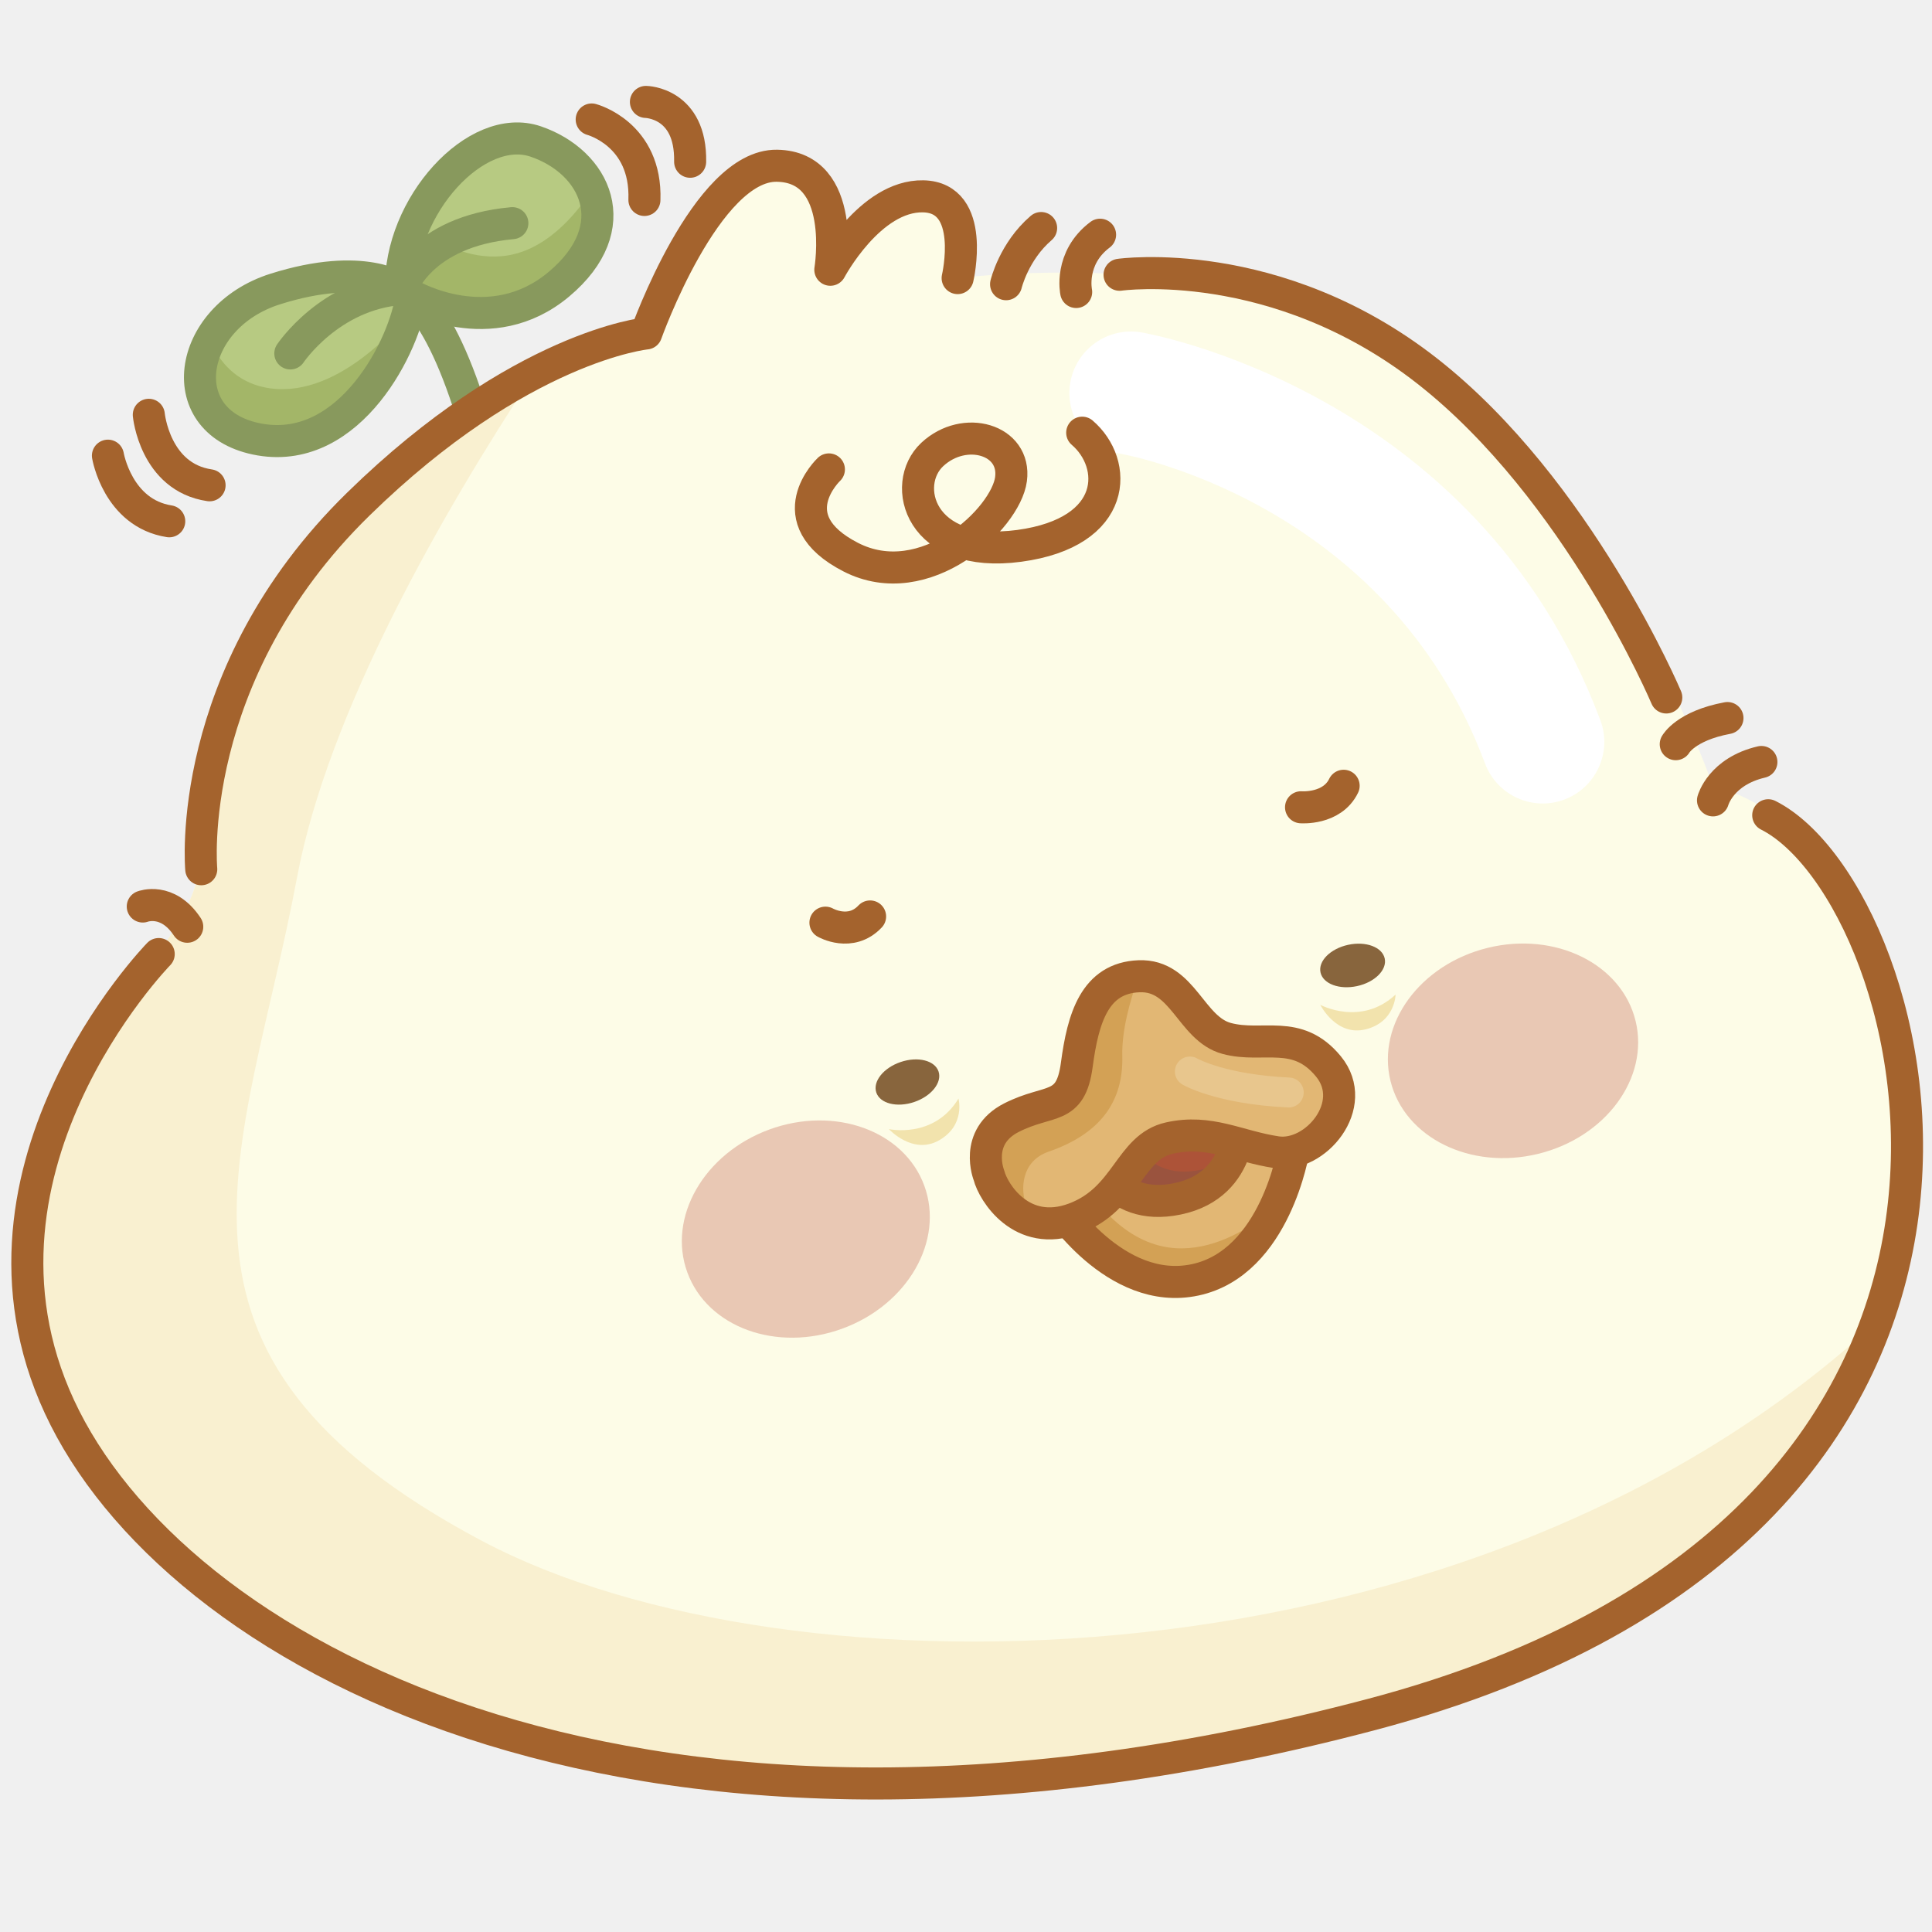
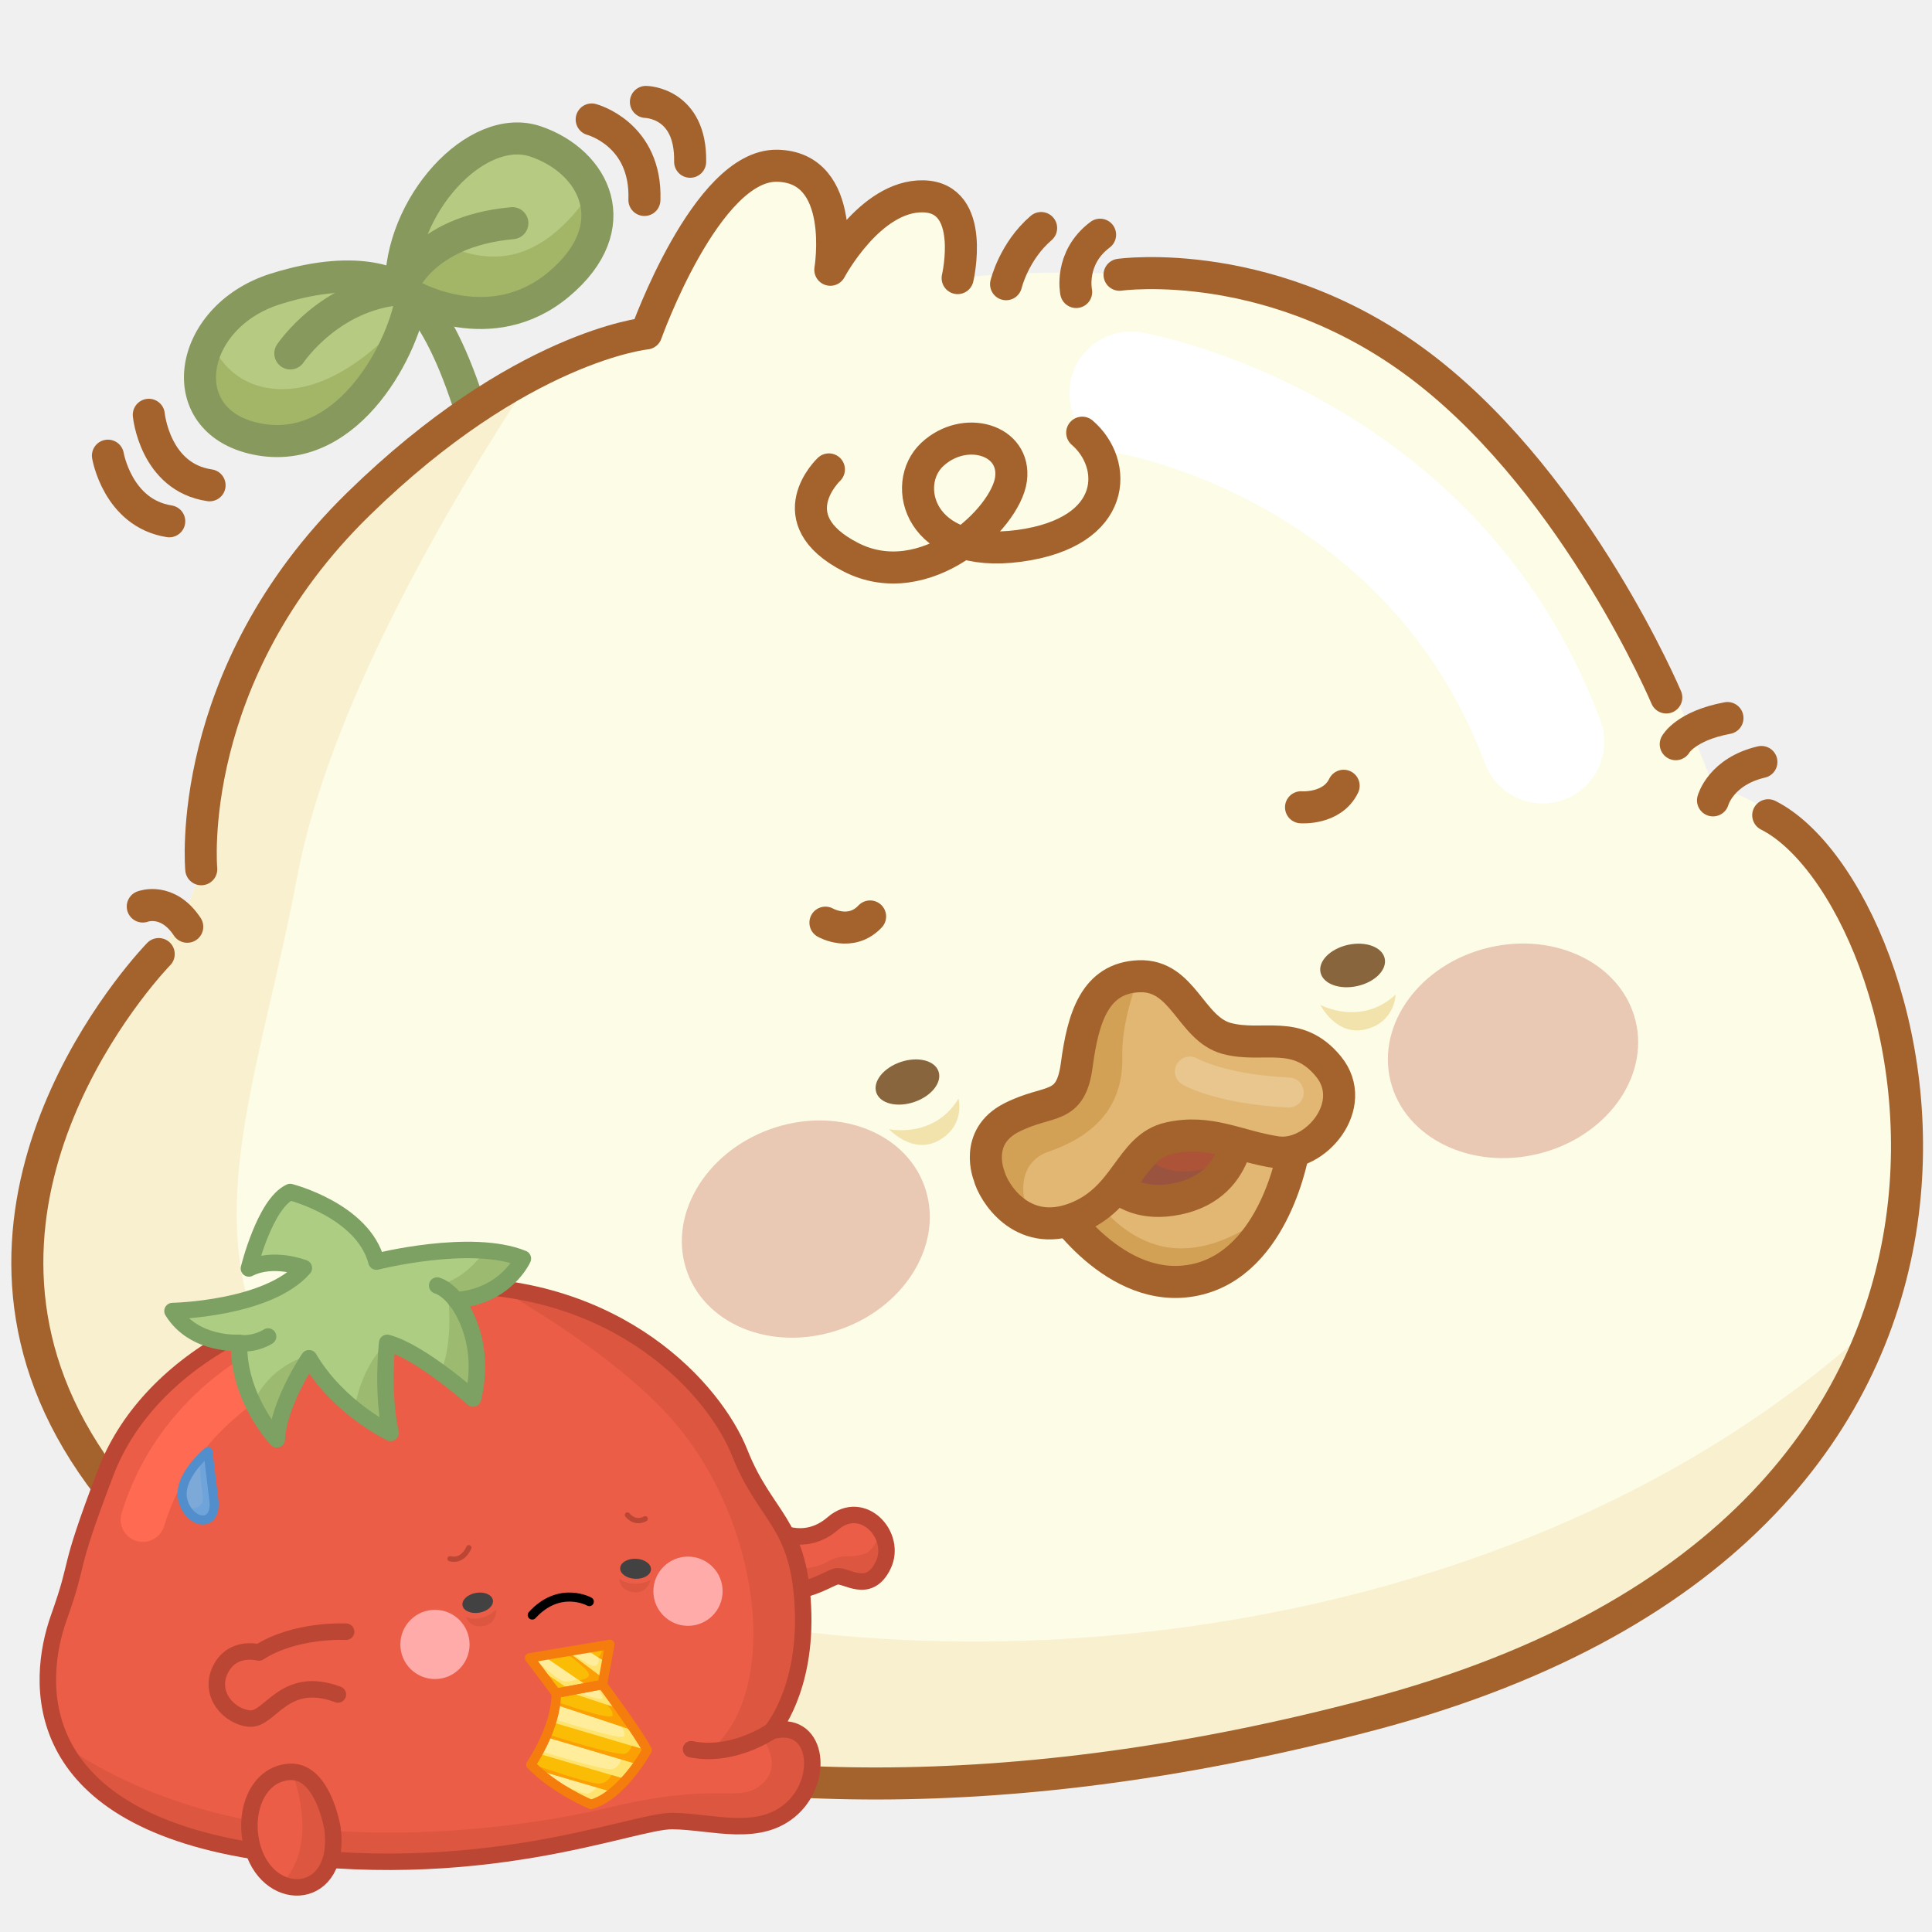
<svg xmlns="http://www.w3.org/2000/svg" width="100%" height="100%" viewBox="0 0 200 200" version="1.1" xml:space="preserve" style="fill-rule:evenodd;clip-rule:evenodd;stroke-linecap:round;stroke-linejoin:round;stroke-miterlimit:1.5;">
  <g transform="matrix(0.086716,0,0,0.086716,-55.8866,-68.91501)">
    <g transform="matrix(1,0,0,1,0,3.716184)">
      <g>
        <g>
          <path d="M1127.936,1125.984C1127.936,1125.984 1140.11,1009.434 1219.692,978.485C1299.275,947.536 1352.114,991.967 1357.38,1041.72C1362.646,1091.473 1306.153,1155.336 1233.939,1158.283C1161.725,1161.231 1149.774,1146.334 1132.415,1161.151C1115.056,1175.968 1088.528,1289.28 1014.841,1307.54C941.153,1325.8 877.145,1306.15 884.095,1236.392C891.045,1166.634 978.901,1129.795 1027.328,1123.406C1075.756,1117.018 1127.936,1125.984 1127.936,1125.984Z" style="fill:rgb(183,202,130);" />
          <path d="M1123.511,1174.476C1105.668,1208.903 1077.072,1292.118 1014.841,1307.54C941.153,1325.8 877.145,1306.15 884.095,1236.392C885.432,1222.975 889.762,1210.776 896.228,1199.777C907.548,1224.556 927.112,1246.14 959.145,1253.176C1044.77,1271.984 1123.511,1174.476 1123.511,1174.476ZM1351.019,1017.928C1354.363,1025.507 1356.514,1033.542 1357.38,1041.72C1362.646,1091.473 1306.153,1155.336 1233.939,1158.283C1161.725,1161.231 1149.774,1146.334 1132.415,1161.151C1129.716,1163.455 1126.796,1168.139 1123.511,1174.476L1114.115,1124.071C1122.743,1125.091 1127.936,1125.984 1127.936,1125.984C1127.936,1125.984 1131.033,1096.331 1144.316,1062.968C1169.011,1081.937 1204.189,1100.58 1244.229,1096.762C1294.491,1091.969 1331.294,1048.227 1351.019,1017.928Z" style="fill:rgb(163,182,104);" />
          <path d="M1123.221,1136.032C1123.221,1136.032 1170.575,1146.91 1216.648,1315.847" style="fill:none;stroke:rgb(136,153,93);stroke-width:38.26px;" />
          <path d="M991.056,1212.921C991.056,1212.921 1038.173,1142.25 1123.221,1136.032" style="fill:none;stroke:rgb(136,153,93);stroke-width:38.26px;" />
          <path d="M1123.221,1136.032C1123.221,1136.032 1145.309,1067.482 1256.119,1057.408" style="fill:none;stroke:rgb(136,153,93);stroke-width:38.26px;" />
          <path d="M1123.221,1136.032C1123.221,1136.032 1079.58,1102.359 973.057,1136.032C866.534,1169.704 847.465,1297.603 955.303,1315.847C1063.142,1334.092 1128.741,1201.678 1135.731,1143.814C1135.731,1143.814 1230.159,1198.719 1311.696,1130.292C1393.232,1061.866 1355.094,984.275 1284.079,959.945C1213.063,935.616 1120.833,1037.261 1123.221,1136.032Z" style="fill:none;stroke:rgb(136,153,93);stroke-width:38.26px;" />
          <g>
            <path d="M884.095,1813.322C884.095,1813.322 887.843,1579.943 1040.254,1416.815C1192.665,1253.687 1419.047,1180.651 1419.047,1180.651C1419.047,1180.651 1509.035,987.18 1571.132,988.86C1633.229,990.54 1637.903,1084.577 1637.903,1084.577C1637.903,1084.577 1695.257,1023.648 1749.974,1025.55C1804.692,1027.452 1787.685,1122.989 1787.685,1122.989C1787.685,1122.989 2198.818,1070.317 2397.667,1263.213C2596.516,1456.108 2689.428,1729.773 2689.428,1729.773C2689.428,1729.773 2854.894,1758.486 2903.717,2010.354C2952.539,2262.221 2907.526,2671.408 2332.295,2823.433C1757.064,2975.458 1229.963,2975.72 861.245,2657.669C492.526,2339.617 754.612,2024.35 801.581,1968.251C848.549,1912.151 881.538,1864.523 884.095,1813.322Z" style="fill:rgb(253,252,231);" />
            <path d="M2888.019,2365.79C2829.366,2551.18 2674.842,2732.903 2332.295,2823.433C1757.064,2975.458 1229.963,2975.72 861.245,2657.669C492.526,2339.617 754.612,2024.35 801.581,1968.251C848.549,1912.151 881.538,1864.523 884.095,1813.322C884.095,1813.322 887.843,1579.943 1040.254,1416.815C1113.825,1338.071 1204.631,1280.32 1278.891,1241.643C1174.15,1401.191 1036.216,1639.867 998.976,1838.91C936.76,2171.442 799.457,2407.431 1219.948,2630.549C1584.362,2823.911 2404.773,2816.189 2888.019,2365.79Z" style="fill:rgb(249,240,208);" />
            <g transform="matrix(1,0,0,1,8.9984,28.48945)">
              <path d="M1973.382,1304.264C1933.374,1297.511 1906.374,1259.547 1913.126,1219.538C1919.879,1179.53 1957.843,1152.53 1997.852,1159.282C1997.852,1159.282 2397.82,1225.973 2545.994,1622.455C2560.198,1660.462 2540.873,1702.851 2502.866,1717.055C2464.859,1731.259 2422.47,1711.934 2408.266,1673.927C2290.415,1358.584 1973.382,1304.264 1973.382,1304.264Z" style="fill:white;" />
            </g>
          </g>
          <path d="M1350.831,933.636C1350.831,933.636 1416.547,950.831 1413.77,1029.701" style="fill:none;stroke:rgb(164,99,45);stroke-width:38.26px;" />
          <g transform="matrix(0.97225,-0.233946,0.233946,0.97225,-181.7048,364.0661)">
            <path d="M1424.598,907.056C1424.598,907.056 1477.041,920.406 1459.215,988.849" style="fill:none;stroke:rgb(164,99,45);stroke-width:38.26px;" />
          </g>
          <path d="M822.116,1286.176C822.116,1286.176 829.178,1360.735 894.666,1370.325" style="fill:none;stroke:rgb(164,99,45);stroke-width:38.26px;" />
          <path d="M773.32,1334.971C773.32,1334.971 784.877,1403.67 846.513,1413.3" style="fill:none;stroke:rgb(164,99,45);stroke-width:38.26px;" />
        </g>
      </g>
      <g>
        <path d="M1634,1351.377C1634,1351.377 1571.375,1410.424 1659.945,1456.05C1748.514,1501.677 1845.136,1410.424 1851.398,1363.008C1857.661,1315.591 1795.931,1297.699 1757.461,1333.484C1718.991,1369.27 1742.252,1458.734 1861.239,1442.631C1980.227,1426.527 1979.332,1344.22 1936.389,1307.54" style="fill:none;stroke:rgb(164,99,45);stroke-width:38.26px;" />
        <path d="M884.727,1828.678C884.727,1828.678 863.138,1597.206 1072.345,1392.676C1265.628,1203.716 1415.891,1189.072 1415.891,1189.072C1415.891,1189.072 1487.638,987.538 1571.962,988.866C1656.287,990.194 1635.704,1113.029 1635.704,1113.029C1635.704,1113.029 1682.846,1024.057 1746.587,1025.385C1810.329,1026.713 1787.685,1122.989 1787.685,1122.989" style="fill:none;stroke:rgb(164,99,45);stroke-width:38.26px;" />
        <path d="M1845.519,1130.292C1845.519,1130.292 1854.815,1091.118 1887.349,1063.231" style="fill:none;stroke:rgb(164,99,45);stroke-width:38.26px;" />
        <path d="M1929.18,1139.588C1929.18,1139.588 1920.548,1099.086 1957.73,1071.199" style="fill:none;stroke:rgb(164,99,45);stroke-width:38.26px;" />
        <path d="M1980.97,1119.005C1980.97,1119.005 2167.546,1092.446 2348.146,1233.872C2528.747,1375.298 2633.655,1623.624 2633.655,1623.624" style="fill:none;stroke:rgb(164,99,45);stroke-width:38.26px;" />
        <path d="M2644.942,1679.398C2644.942,1679.398 2656.894,1657.487 2706.692,1648.191" style="fill:none;stroke:rgb(164,99,45);stroke-width:38.26px;" />
        <path d="M2689.428,1746.459C2689.428,1746.459 2698.724,1711.933 2747.194,1700.645" style="fill:none;stroke:rgb(164,99,45);stroke-width:38.26px;" />
        <g>
          <path d="M814.913,1873.188C814.913,1873.188 844.482,1861.722 868.016,1897.325" style="fill:none;stroke:rgb(164,99,45);stroke-width:38.26px;" />
          <path d="M833.948,1929.943C833.948,1929.943 575.671,2194.192 721.978,2483.821C868.286,2773.45 1413.207,3067.558 2282.094,2837.646C3150.981,2607.734 2941.971,1858.282 2755.354,1764.227" style="fill:none;stroke:rgb(164,99,45);stroke-width:38.26px;" />
        </g>
      </g>
    </g>
    <g>
      <g>
        <path d="M1904.903,2231.628C1904.903,2231.628 1975.272,2343.112 2071.338,2322.555C2167.404,2301.997 2188.752,2167.274 2188.752,2167.274C2188.752,2167.274 2199.031,2134.771 2170.567,2130.423C2142.103,2126.074 2017.573,2126.074 1999.783,2132.004C1981.993,2137.934 1904.903,2231.628 1904.903,2231.628Z" style="fill:rgb(226,183,116);" />
        <path d="M1932.688,2198.832C1953.41,2233.88 1994.356,2285.521 2055.525,2284.998C2097.499,2284.639 2136.42,2261.572 2166.416,2236.479C2149.116,2272.935 2119.692,2312.207 2071.338,2322.555C1975.272,2343.112 1904.903,2231.628 1904.903,2231.628C1904.903,2231.628 1916.985,2216.943 1932.688,2198.832Z" style="fill:rgb(211,161,85);" />
        <g transform="matrix(0.947095,-0.320954,0.320954,0.947095,-582.6476,658.8629)">
          <ellipse cx="1729.98" cy="2093.546" rx="39.217" ry="25.211" style="fill:rgb(136,101,61);" />
        </g>
        <g transform="matrix(0.977101,-0.212778,0.212778,0.977101,123.3698,269.7625)">
          <ellipse cx="1729.98" cy="2093.546" rx="39.217" ry="25.211" style="fill:rgb(136,101,61);" />
        </g>
        <g transform="matrix(0.939167,-0.34346,0.34346,0.939167,-678.0275,682.0294)">
          <ellipse cx="1602.87" cy="2268.446" rx="150.615" ry="126.588" style="fill:rgb(233,200,180);" />
        </g>
        <g transform="matrix(0.971475,-0.237141,0.237141,0.971475,355.5913,225.544)">
          <ellipse cx="1602.87" cy="2268.446" rx="150.615" ry="126.588" style="fill:rgb(233,200,180);" />
        </g>
        <path d="M1949.87,2169.025C1949.87,2169.025 1969.057,2242.764 2050.32,2225.834C2131.584,2208.904 2123.934,2125.007 2123.934,2125.007C2123.934,2125.007 1990.125,2105.816 1981.472,2106.194C1972.819,2106.572 1949.87,2169.025 1949.87,2169.025Z" style="fill:rgb(173,83,56);" />
        <path d="M1904.903,2231.628C1904.903,2231.628 1975.272,2343.112 2071.338,2322.555C2167.404,2301.997 2188.752,2167.274 2188.752,2167.274C2188.752,2167.274 2199.031,2134.771 2170.567,2130.423C2142.103,2126.074 2017.573,2126.074 1999.783,2132.004C1981.993,2137.934 1904.903,2231.628 1904.903,2231.628Z" style="fill:none;stroke:rgb(164,99,45);stroke-width:38.26px;" />
        <path d="M1958.74,2189.041L1995.474,2146.375C1995.474,2146.375 2011.971,2212.686 2090.897,2187.779C2099.079,2185.197 2105.71,2183.883 2111.013,2183.613C2100.72,2201.941 2082.485,2219.133 2050.32,2225.834C1997.47,2236.844 1970.876,2209.505 1958.74,2189.041Z" style="fill:rgb(154,83,62);" />
        <path d="M1949.87,2169.025C1949.87,2169.025 1969.057,2242.764 2050.32,2225.834C2131.584,2208.904 2123.934,2125.007 2123.934,2125.007C2123.934,2125.007 1990.125,2105.816 1981.472,2106.194C1972.819,2106.572 1949.87,2169.025 1949.87,2169.025Z" style="fill:none;stroke:rgb(164,99,45);stroke-width:38.26px;" />
        <path d="M1825.109,2197.871C1825.109,2197.871 1806.537,2152.06 1851.935,2128.949C1897.333,2105.837 1922.509,2121.52 1929.938,2065.804C1937.366,2010.088 1951.399,1962.213 2004.226,1960.149C2057.053,1958.086 2065.72,2022.882 2109.055,2034.438C2152.389,2045.994 2192.835,2022.056 2230.392,2067.867C2267.949,2113.678 2214.787,2177.236 2168.318,2170.22C2121.849,2163.204 2088.832,2142.568 2040.544,2153.299C1992.257,2164.029 1990.194,2225.936 1927.049,2249.461C1863.904,2272.985 1830.061,2217.682 1825.109,2197.871Z" style="fill:rgb(226,183,116);" />
        <path d="M1877.455,2252.236C1845.954,2242.564 1828.551,2211.642 1825.109,2197.871C1825.109,2197.871 1806.537,2152.06 1851.935,2128.949C1897.333,2105.837 1922.509,2121.52 1929.938,2065.804C1937.363,2010.115 1951.385,1962.261 2004.147,1960.153C1992.977,1989.467 1983.485,2026.021 1984.251,2055.132C1985.71,2110.572 1957.26,2148.505 1895.984,2169.66C1861.152,2181.685 1859.085,2221.762 1877.455,2252.236Z" style="fill:rgb(211,161,85);" />
        <path d="M1825.109,2197.871C1825.109,2197.871 1806.537,2152.06 1851.935,2128.949C1897.333,2105.837 1922.509,2121.52 1929.938,2065.804C1937.366,2010.088 1951.399,1962.213 2004.226,1960.149C2057.053,1958.086 2065.72,2022.882 2109.055,2034.438C2152.389,2045.994 2192.835,2022.056 2230.392,2067.867C2267.949,2113.678 2214.787,2177.236 2168.318,2170.22C2121.849,2163.204 2088.832,2142.568 2040.544,2153.299C1992.257,2164.029 1990.194,2225.936 1927.049,2249.461C1863.904,2272.985 1830.061,2217.682 1825.109,2197.871Z" style="fill:none;stroke:rgb(164,99,45);stroke-width:38.26px;" />
        <path d="M2055.888,2089.308C2047.379,2084.315 2044.525,2073.354 2049.517,2064.845C2054.51,2056.336 2065.471,2053.482 2073.98,2058.474C2073.98,2058.474 2107.627,2077.467 2183.778,2081.067C2193.633,2081.532 2201.255,2089.911 2200.789,2099.766C2200.323,2109.62 2191.945,2117.242 2182.09,2116.776C2094.35,2112.629 2055.888,2089.308 2055.888,2089.308Z" style="fill:rgb(232,198,141);" />
      </g>
      <path d="M1705.613,2142.619C1705.613,2142.619 1759.374,2154.588 1788.698,2106.189C1788.698,2106.189 1797.267,2137.732 1765.753,2155.885C1734.239,2174.038 1705.613,2142.619 1705.613,2142.619Z" style="fill:rgb(242,227,173);" />
      <g transform="matrix(0.961545,0.274648,-0.274648,0.961545,1169.055,-534.4224)">
        <path d="M1705.613,2142.619C1705.613,2142.619 1759.374,2154.588 1788.698,2106.189C1788.698,2106.189 1797.267,2137.732 1765.753,2155.885C1734.239,2174.038 1705.613,2142.619 1705.613,2142.619Z" style="fill:rgb(242,227,173);" />
      </g>
      <path d="M1629.865,1896.172C1629.865,1896.172 1659.981,1913.452 1683.186,1888.766" style="fill:none;stroke:rgb(164,99,45);stroke-width:38.26px;" />
      <path d="M2197.632,1758.427C2197.632,1758.427 2234.661,1761.389 2248.485,1732.754" style="fill:none;stroke:rgb(164,99,45);stroke-width:38.26px;" />
    </g>
  </g>
+   <g transform="matrix(1,0,0,1,-1980.795,-1625.191)">
+     <g transform="matrix(-0.026201,0,0,0.026201,2074.948,1735.8)">
+       <g transform="matrix(0.758312,-0.651892,0.651892,0.758312,-1124.887,787.0593)">
+         <path d="M589.929,1866.98C589.929,1866.98 446.741,1850.36 423.728,1696.944C400.716,1543.528 198.718,1566.54 165.478,1693.108C132.238,1819.677 253.692,1815.841 276.704,1846.524C299.717,1877.208 331.678,2024.231 469.753,2060.029C607.827,2095.826 589.929,1866.98 589.929,1866.98Z" style="fill:rgb(235,93,70);" />
+       </g>
+       <g transform="matrix(0.758312,-0.651892,0.651892,0.758312,-1124.887,787.0593)">
+         <path d="M259.498,1596.991C243.907,1637.029 234.909,1679.789 251.146,1706.851C289.044,1770.014 312.366,1747.664 345.406,1835.121C378.445,1922.579 511.575,1988.658 511.575,1988.658C511.575,1988.658 498.84,2024.649 476.355,2061.565C474.195,2061.121 471.994,2060.61 469.753,2060.029C331.678,2024.231 299.717,1877.208 276.704,1846.524C253.692,1815.841 132.238,1819.677 165.478,1693.108C178.318,1644.217 216.339,1610.778 259.498,1596.991Z" style="fill:rgb(220,86,64);" />
+       </g>
+       <g transform="matrix(0.758312,-0.651892,0.651892,0.758312,-1124.887,787.0593)">
+         <path d="M589.929,1866.98C589.929,1866.98 446.741,1850.36 423.728,1696.944C400.716,1543.528 198.718,1566.54 165.478,1693.108C132.238,1819.677 253.692,1815.841 276.704,1846.524C299.717,1877.208 331.678,2024.231 469.753,2060.029C607.827,2095.826 589.929,1866.98 589.929,1866.98Z" style="fill:none;stroke:rgb(187,70,51);stroke-width:65px;" />
+       </g>
+       <path d="M545.776,2618.198C545.776,2618.198 404.182,2456.602 421.345,2123.928C438.508,1791.254 569.375,1774.137 670.207,1519.889C771.039,1265.641 1150.425,848.486 1827.458,857.545C2504.491,866.603 3015.087,1174.4 3175.989,1596.532C3336.891,2018.663 3271.959,1918.719 3361.277,2170.355C3450.596,2421.991 3485.505,2948.157 2591.67,3091.62C1697.835,3235.083 1094.988,2971.203 936.232,2973.349C777.475,2975.494 590.828,3042 462.107,2921.86C333.385,2801.72 365.566,2567.688 545.776,2618.198Z" style="fill:rgb(235,93,70);" />
+       <path d="M3346.3,2669.285C3255.108,2851.081 3040.454,3019.589 2591.67,3091.62C1697.835,3235.083 1094.988,2971.203 936.232,2973.349C777.475,2975.494 590.828,3042 462.107,2921.86C333.385,2801.72 365.566,2567.688 545.776,2618.198C545.776,2618.198 404.182,2456.602 421.345,2123.928C438.508,1791.254 569.375,1774.137 670.207,1519.889C760.48,1292.265 1074.022,934.067 1624.535,868.044C1388.028,1005.475 1103.773,1195.104 930.506,1395.822C591.539,1788.494 505.725,2445.233 780.331,2689.675L584.737,2641.081C584.737,2641.081 492.852,2751.761 585.103,2828.994C677.354,2906.227 744.911,2814.177 1184.185,2919.2C1623.458,3024.222 2316.378,3082.587 2857.025,2907.52C3078.3,2835.869 3236.55,2748.043 3346.3,2669.285Z" style="fill:rgb(220,86,64);" />
+       <path d="M545.776,2618.198C545.776,2618.198 404.182,2456.602 421.345,2123.928C438.508,1791.254 569.375,1774.137 670.207,1519.889C771.039,1265.641 1150.425,848.486 1827.458,857.545C2504.491,866.603 3015.087,1174.4 3175.989,1596.532C3336.891,2018.663 3271.959,1918.719 3361.277,2170.355C3450.596,2421.991 3485.505,2948.157 2591.67,3091.62C1697.835,3235.083 1094.988,2971.203 936.232,2973.349C777.475,2975.494 590.828,3042 462.107,2921.86C333.385,2801.72 365.566,2567.688 545.776,2618.198Z" style="fill:none;stroke:rgb(187,70,51);stroke-width:65px;" />
+       <path d="M2279.764,3002.801C2279.764,3002.801 2316.357,2774.013 2446.56,2779.053C2576.763,2784.094 2637.933,2942.676 2593.868,3084.822C2524.852,3307.46 2243.171,3286.185 2279.764,3002.801Z" style="fill:rgb(235,93,70);" />
+       <g transform="matrix(1,0,0,1,991.3497,222.9094)">
+         <circle cx="883.616" cy="2052.675" r="136.767" style="fill:rgb(255,171,170);" />
+       </g>
+       <g transform="matrix(1,0,0,1,-8.388753,12.66389)">
+         <circle cx="883.616" cy="2052.675" r="136.767" style="fill:rgb(255,171,170);" />
+       </g>
+       <g transform="matrix(1.078951,0.18724,-0.157102,0.905286,203.0737,-122.0493)">
+         <ellipse cx="1700.979" cy="2114.829" rx="55.625" ry="43.085" style="fill:rgb(66,66,66);" />
+       </g>
+       <g transform="matrix(1.094073,-0.046886,0.039339,0.917974,-861.8945,115.043)">
+         <ellipse cx="1700.979" cy="2114.829" rx="55.625" ry="43.085" style="fill:rgb(66,66,66);" />
+       </g>
+       <g transform="matrix(1,0,0,1,-46.7114,25.4896)">
+         <path d="M2522.235,1228.644C2477.79,1209.41 2457.321,1157.71 2476.555,1113.265C2495.789,1068.819 2547.489,1048.35 2591.935,1067.584C2591.935,1067.584 3012.094,1247.695 3159.756,1731.611C3173.891,1777.932 3147.759,1827.014 3101.439,1841.148C3055.118,1855.282 3006.037,1829.151 2991.902,1782.83C2869.129,1380.479 2522.235,1228.644 2522.235,1228.644Z" style="fill:rgb(255,106,82);" />
+       </g>
+       <path d="M2480.309,3222.757C2377.669,3267.296 2254.829,3195.897 2279.764,3002.801C2279.764,3002.801 2315.111,2781.803 2439.935,2778.998C2396.079,2900.592 2359.559,3088.966 2480.309,3222.757Z" style="fill:rgb(220,86,64);" />
+       <path d="M2771.76,1513.4C2771.76,1513.4 2762.504,1590.1 2748.62,1703.486C2734.736,1816.872 2842.337,1802.988 2870.105,1709.271C2897.873,1615.554 2771.76,1513.4 2771.76,1513.4Z" style="fill:rgb(124,169,215);" />
+       <path d="M2805.154,1545.187C2802.914,1585.612 2798.958,1639.917 2792.328,1685.664C2785.374,1733.65 2822.949,1741.618 2857.025,1739.448C2818.287,1804.488 2736.4,1803.281 2748.62,1703.486C2762.504,1590.1 2771.76,1513.4 2771.76,1513.4C2771.76,1513.4 2786.695,1525.498 2805.154,1545.187Z" style="fill:rgb(110,164,217);" />
+       <g>
+         <path d="M1792.278,915.669C1792.278,915.669 1666.727,1059.884 1724.413,1304.199C1724.413,1304.199 1933.099,1118.211 2063.74,1083.957C2063.74,1083.957 2085.796,1280.446 2050.167,1439.93C2050.167,1439.93 2255.46,1343.222 2372.528,1144.715C2372.528,1144.715 2492.989,1322.862 2499.776,1465.38C2499.776,1465.38 2654.17,1303.145 2649.08,1083.957C2649.08,1083.957 2827.227,1095.956 2912.059,958.307C2912.059,958.307 2535.405,951.299 2392.888,788.422C2392.888,788.422 2513.349,740.916 2610.057,790.118C2610.057,790.118 2547.282,533.926 2447.18,488.117C2447.18,488.117 2158.752,561.072 2106.156,762.972C2106.156,762.972 1731.199,667.96 1527.603,751.096C1527.603,751.096 1593.772,900.4 1792.278,915.669Z" style="fill:rgb(173,205,131);" />
+         <path d="M1676.518,719.52C1712.566,769.071 1763.653,821.427 1829.265,845.463C1829.265,845.463 1792.086,1066.083 1853.407,1200.794C1780.854,1253.897 1724.413,1304.199 1724.413,1304.199C1666.727,1059.884 1792.278,915.669 1792.278,915.669C1593.772,900.4 1527.603,751.096 1527.603,751.096C1571.177,733.303 1622.601,723.67 1676.518,719.52ZM2049.236,1088.266C2052.121,1078.369 2053.638,1072.397 2053.638,1072.397C2053.638,1072.397 2162.953,1157.376 2192.628,1347.361C2115.03,1409.375 2050.167,1439.93 2050.167,1439.93C2085.796,1280.446 2063.74,1083.957 2063.74,1083.957C2059.004,1085.199 2054.165,1086.641 2049.236,1088.266ZM2378.018,1153.116L2378.718,1136.654C2378.718,1136.654 2523.648,1166.937 2593.868,1323.191C2551.325,1411.213 2499.776,1465.38 2499.776,1465.38C2493.863,1341.209 2401.659,1189.992 2378.018,1153.116Z" style="fill:rgb(156,186,112);" />
+         <path d="M1792.278,915.669C1792.278,915.669 1666.727,1059.884 1724.413,1304.199C1724.413,1304.199 1933.099,1118.211 2063.74,1083.957C2063.74,1083.957 2085.796,1280.446 2050.167,1439.93C2050.167,1439.93 2255.46,1343.222 2372.528,1144.715C2372.528,1144.715 2492.989,1322.862 2499.776,1465.38C2499.776,1465.38 2654.17,1303.145 2649.08,1083.957C2649.08,1083.957 2827.227,1095.956 2912.059,958.307C2912.059,958.307 2535.405,951.299 2392.888,788.422C2392.888,788.422 2513.349,740.916 2610.057,790.118C2610.057,790.118 2547.282,533.926 2447.18,488.117C2447.18,488.117 2158.752,561.072 2106.156,762.972C2106.156,762.972 1731.199,667.96 1527.603,751.096C1527.603,751.096 1593.772,900.4 1792.278,915.669Z" style="fill:none;stroke:rgb(125,160,99);stroke-width:64.99px;" />
+         <path d="M1866.252,857.545C1866.252,857.545 1829.824,866.706 1792.278,915.669" style="fill:none;stroke:rgb(125,160,99);stroke-width:64.99px;" />
+         <path d="M2534.242,1058.95C2534.242,1058.95 2583.277,1092.194 2649.098,1084.76" style="fill:none;stroke:rgb(125,160,99);stroke-width:64.99px;" />
+       </g>
+       <path d="M2771.76,1513.4C2771.76,1513.4 2762.504,1590.1 2748.62,1703.486C2734.736,1816.872 2842.337,1802.988 2870.105,1709.271C2897.873,1615.554 2771.76,1513.4 2771.76,1513.4Z" style="fill:none;stroke:rgb(81,142,203);stroke-width:35.83px;" />
+       <path d="M2225.907,2225.322C2225.907,2225.322 2425.106,2213.939 2570.642,2307.44C2570.642,2307.44 2674.713,2278.17 2722.683,2374.924C2770.654,2471.677 2687.722,2562.739 2606.417,2568.431C2525.111,2574.122 2471.45,2393.624 2258.43,2473.303" style="fill:none;stroke:rgb(187,70,51);stroke-width:65px;" />
+       <path d="M2279.764,3002.801C2279.764,3002.801 2316.357,2774.013 2446.56,2779.053C2576.763,2784.094 2637.933,2942.676 2593.868,3084.822C2524.852,3307.46 2243.171,3286.185 2279.764,3002.801Z" style="fill:none;stroke:rgb(187,70,51);stroke-width:65px;" />
+       <path d="M1265.113,2106.433C1265.113,2106.433 1382.149,2040.918 1490.636,2159.479" style="fill:none;stroke:black;stroke-width:35.75px;" />
+       <path d="M1632.471,2136.894C1632.471,2136.894 1683.382,2190.674 1751.692,2167.877C1751.692,2167.877 1738.638,2213.05 1680.804,2202.105C1629.164,2192.332 1632.471,2136.894 1632.471,2136.894Z" style="fill:rgb(220,86,64);" />
+       <g transform="matrix(0.957098,-0.289763,0.289763,0.957098,-1158.319,448.9894)">
+         <path d="M1632.471,2136.894C1632.471,2136.894 1683.382,2190.674 1751.692,2167.877C1751.692,2167.877 1738.638,2213.05 1680.804,2202.105C1629.164,2192.332 1632.471,2136.894 1632.471,2136.894Z" style="fill:rgb(220,86,64);" />
+       </g>
+       <path d="M1044.23,1778.943C1044.23,1778.943 1081.436,1803.018 1114.508,1764.04" style="fill:none;stroke:rgb(187,70,51);stroke-width:20.68px;" />
+       <path d="M1741.107,1893.366C1741.107,1893.366 1763.549,1950.526 1815.52,1937.01" style="fill:none;stroke:rgb(187,70,51);stroke-width:20.68px;" />
+       <g transform="matrix(1,0,0,1,-6.082706,9.80679)">
+         <path d="M1219.567,2424.21C1219.567,2424.21 1073.889,2620.609 1042.939,2683.227C1042.939,2683.227 1141.545,2863.885 1264.623,2897.713C1264.623,2897.713 1406.414,2839.413 1502.141,2740.807C1502.141,2740.807 1400.209,2593.247 1401.872,2458.659L1219.567,2424.21Z" style="fill:rgb(255,237,156);" />
+         <path d="M1215.599,2429.578L1231.969,2426.553L1246.418,2429.284C1236.215,2442.338 1214.534,2471.678 1219.209,2479.64C1225.277,2489.976 1336.991,2449.215 1336.991,2449.215C1336.991,2449.215 1352.956,2471.312 1349.8,2474.989C1346.645,2478.667 1317.101,2496.044 1313.806,2498.527C1310.511,2501.009 1165.973,2568.313 1160.732,2569.968C1155.491,2571.623 1125.976,2607.482 1133.424,2628.17C1139.515,2645.091 1342.72,2581.939 1416.514,2558.381C1420.32,2571.881 1424.684,2585.099 1429.384,2597.858L1215.071,2672.855L1140.32,2705.128C1140.32,2705.128 1148.595,2756.157 1186.66,2758.64C1218.439,2760.713 1407.667,2704.424 1469.306,2685.774C1479.436,2704.627 1488.492,2719.586 1494.514,2729.12C1490.621,2733.1 1484.878,2737.03 1475.736,2739.666C1453.945,2745.952 1227.437,2815.309 1227.437,2815.309C1227.437,2815.309 1254.836,2850.493 1276.743,2855.183C1298.65,2859.872 1443.739,2786.574 1448.153,2786.123C1448.859,2786.051 1449.84,2786.343 1450.932,2786.969C1362.809,2857.342 1264.623,2897.713 1264.623,2897.713C1141.545,2863.885 1042.939,2683.227 1042.939,2683.227C1070.85,2626.758 1192.063,2461.49 1215.599,2429.578Z" style="fill:rgb(254,228,111);" />
+         <path d="M1043.44,2684.13L1420.623,2572.179C1427.165,2593.059 1434.899,2613.091 1442.955,2631.599L1078.857,2739.666C1058.691,2711.026 1046.042,2688.792 1043.44,2684.13ZM1125.471,2798.834L1475.038,2696.246C1490.444,2723.873 1502.141,2740.807 1502.141,2740.807C1495.721,2747.421 1489.093,2753.854 1482.314,2760.099L1177.576,2849.531C1158.704,2834.058 1141.196,2816.544 1125.471,2798.834ZM1404.809,2503.319L1088.88,2608.391C1107.532,2580.48 1128.918,2549.839 1148.915,2521.696L1361.433,2451.017L1401.872,2458.659C1401.689,2473.46 1402.759,2488.418 1404.809,2503.319Z" style="fill:rgb(251,188,5);" />
+         <path d="M1403.376,2491.32C1403.78,2495.321 1404.259,2499.322 1404.809,2503.319L1088.88,2608.391C1107.532,2580.48 1128.918,2549.839 1148.915,2521.696L1199.405,2504.904C1187.345,2519.081 1176.358,2536.07 1179.505,2547.083C1185.634,2568.536 1403.376,2491.32 1403.376,2491.32ZM1438.066,2620.07C1439.677,2623.973 1441.31,2627.818 1442.955,2631.599L1078.857,2739.666C1058.691,2711.026 1046.042,2688.792 1043.44,2684.13L1103.547,2666.29C1106.684,2676.359 1112.954,2688.132 1125.471,2696.246C1149.61,2711.895 1399.828,2632.362 1438.066,2620.07ZM1501.848,2741.109C1495.519,2747.617 1488.989,2753.949 1482.314,2760.099L1177.576,2849.531C1158.704,2834.058 1141.196,2816.544 1125.471,2798.834L1183.052,2781.936C1191.991,2797.527 1208.91,2817.245 1236.817,2815.559C1280.016,2812.95 1478.919,2745.34 1500.281,2738.043C1501.069,2739.231 1501.623,2740.048 1501.911,2740.471C1501.891,2740.675 1501.87,2740.888 1501.848,2741.109Z" style="fill:rgb(251,159,5);" />
+         <path d="M1219.567,2424.21L1401.872,2458.659L1507.132,2318.95L1190.267,2265.777L1219.567,2424.21Z" style="fill:rgb(251,188,5);" />
+         <path d="M1219.03,2270.604C1220.508,2288.614 1225.215,2313.471 1239.751,2319.368C1263.174,2328.869 1301.79,2291.172 1301.79,2291.172L1369.522,2297.301C1369.522,2297.301 1274.858,2360.436 1272.54,2385.261C1270.223,2410.086 1348.7,2410.392 1348.7,2410.392C1348.7,2410.392 1318.572,2430.595 1300.13,2439.433L1219.567,2424.21L1190.267,2265.777L1219.03,2270.604Z" style="fill:rgb(251,159,5);" />
+         <path d="M1203.686,2338.335L1289.388,2282.41L1356.135,2293.611L1215.026,2399.656L1203.686,2338.335ZM1272.335,2434.181L1454.102,2310.051L1507.132,2318.95L1480.219,2354.671L1342.356,2447.413L1272.335,2434.181Z" style="fill:rgb(255,237,156);" />
+         <path d="M1349.8,2298.371L1215.026,2399.656L1203.686,2338.335L1232.094,2319.797C1232.912,2330.9 1236.191,2347.938 1248.447,2351.23C1266.928,2356.195 1341.128,2298.371 1341.128,2298.371L1349.8,2298.371ZM1278.548,2429.938L1317.382,2403.418C1330.917,2407.655 1347.799,2411.898 1362.644,2412.53C1393.537,2413.845 1483.46,2325.578 1483.46,2325.578C1483.46,2325.578 1482.503,2339.033 1480.897,2353.772L1480.219,2354.671L1342.356,2447.413L1298.904,2439.202C1293.215,2436.342 1286.156,2433.193 1278.548,2429.938Z" style="fill:rgb(254,228,111);" />
+         <path d="M1219.567,2424.21L1401.872,2458.659L1507.132,2318.95L1190.267,2265.777L1219.567,2424.21Z" style="fill:none;stroke:rgb(245,125,13);stroke-width:37.42px;" />
+         <path d="M1219.567,2424.21C1219.567,2424.21 1073.889,2620.609 1042.939,2683.227C1042.939,2683.227 1141.545,2863.885 1264.623,2897.713C1264.623,2897.713 1406.414,2839.413 1502.141,2740.807C1502.141,2740.807 1400.209,2593.247 1401.872,2458.659L1219.567,2424.21Z" style="fill:none;stroke:rgb(245,125,13);stroke-width:37.42px;" />
+       </g>
+       <path d="M545.776,2618.198C545.776,2618.198 696.293,2723.674 863.215,2689.675" style="fill:none;stroke:rgb(187,70,51);stroke-width:65px;" />
+     </g>
+   </g>
</svg>
